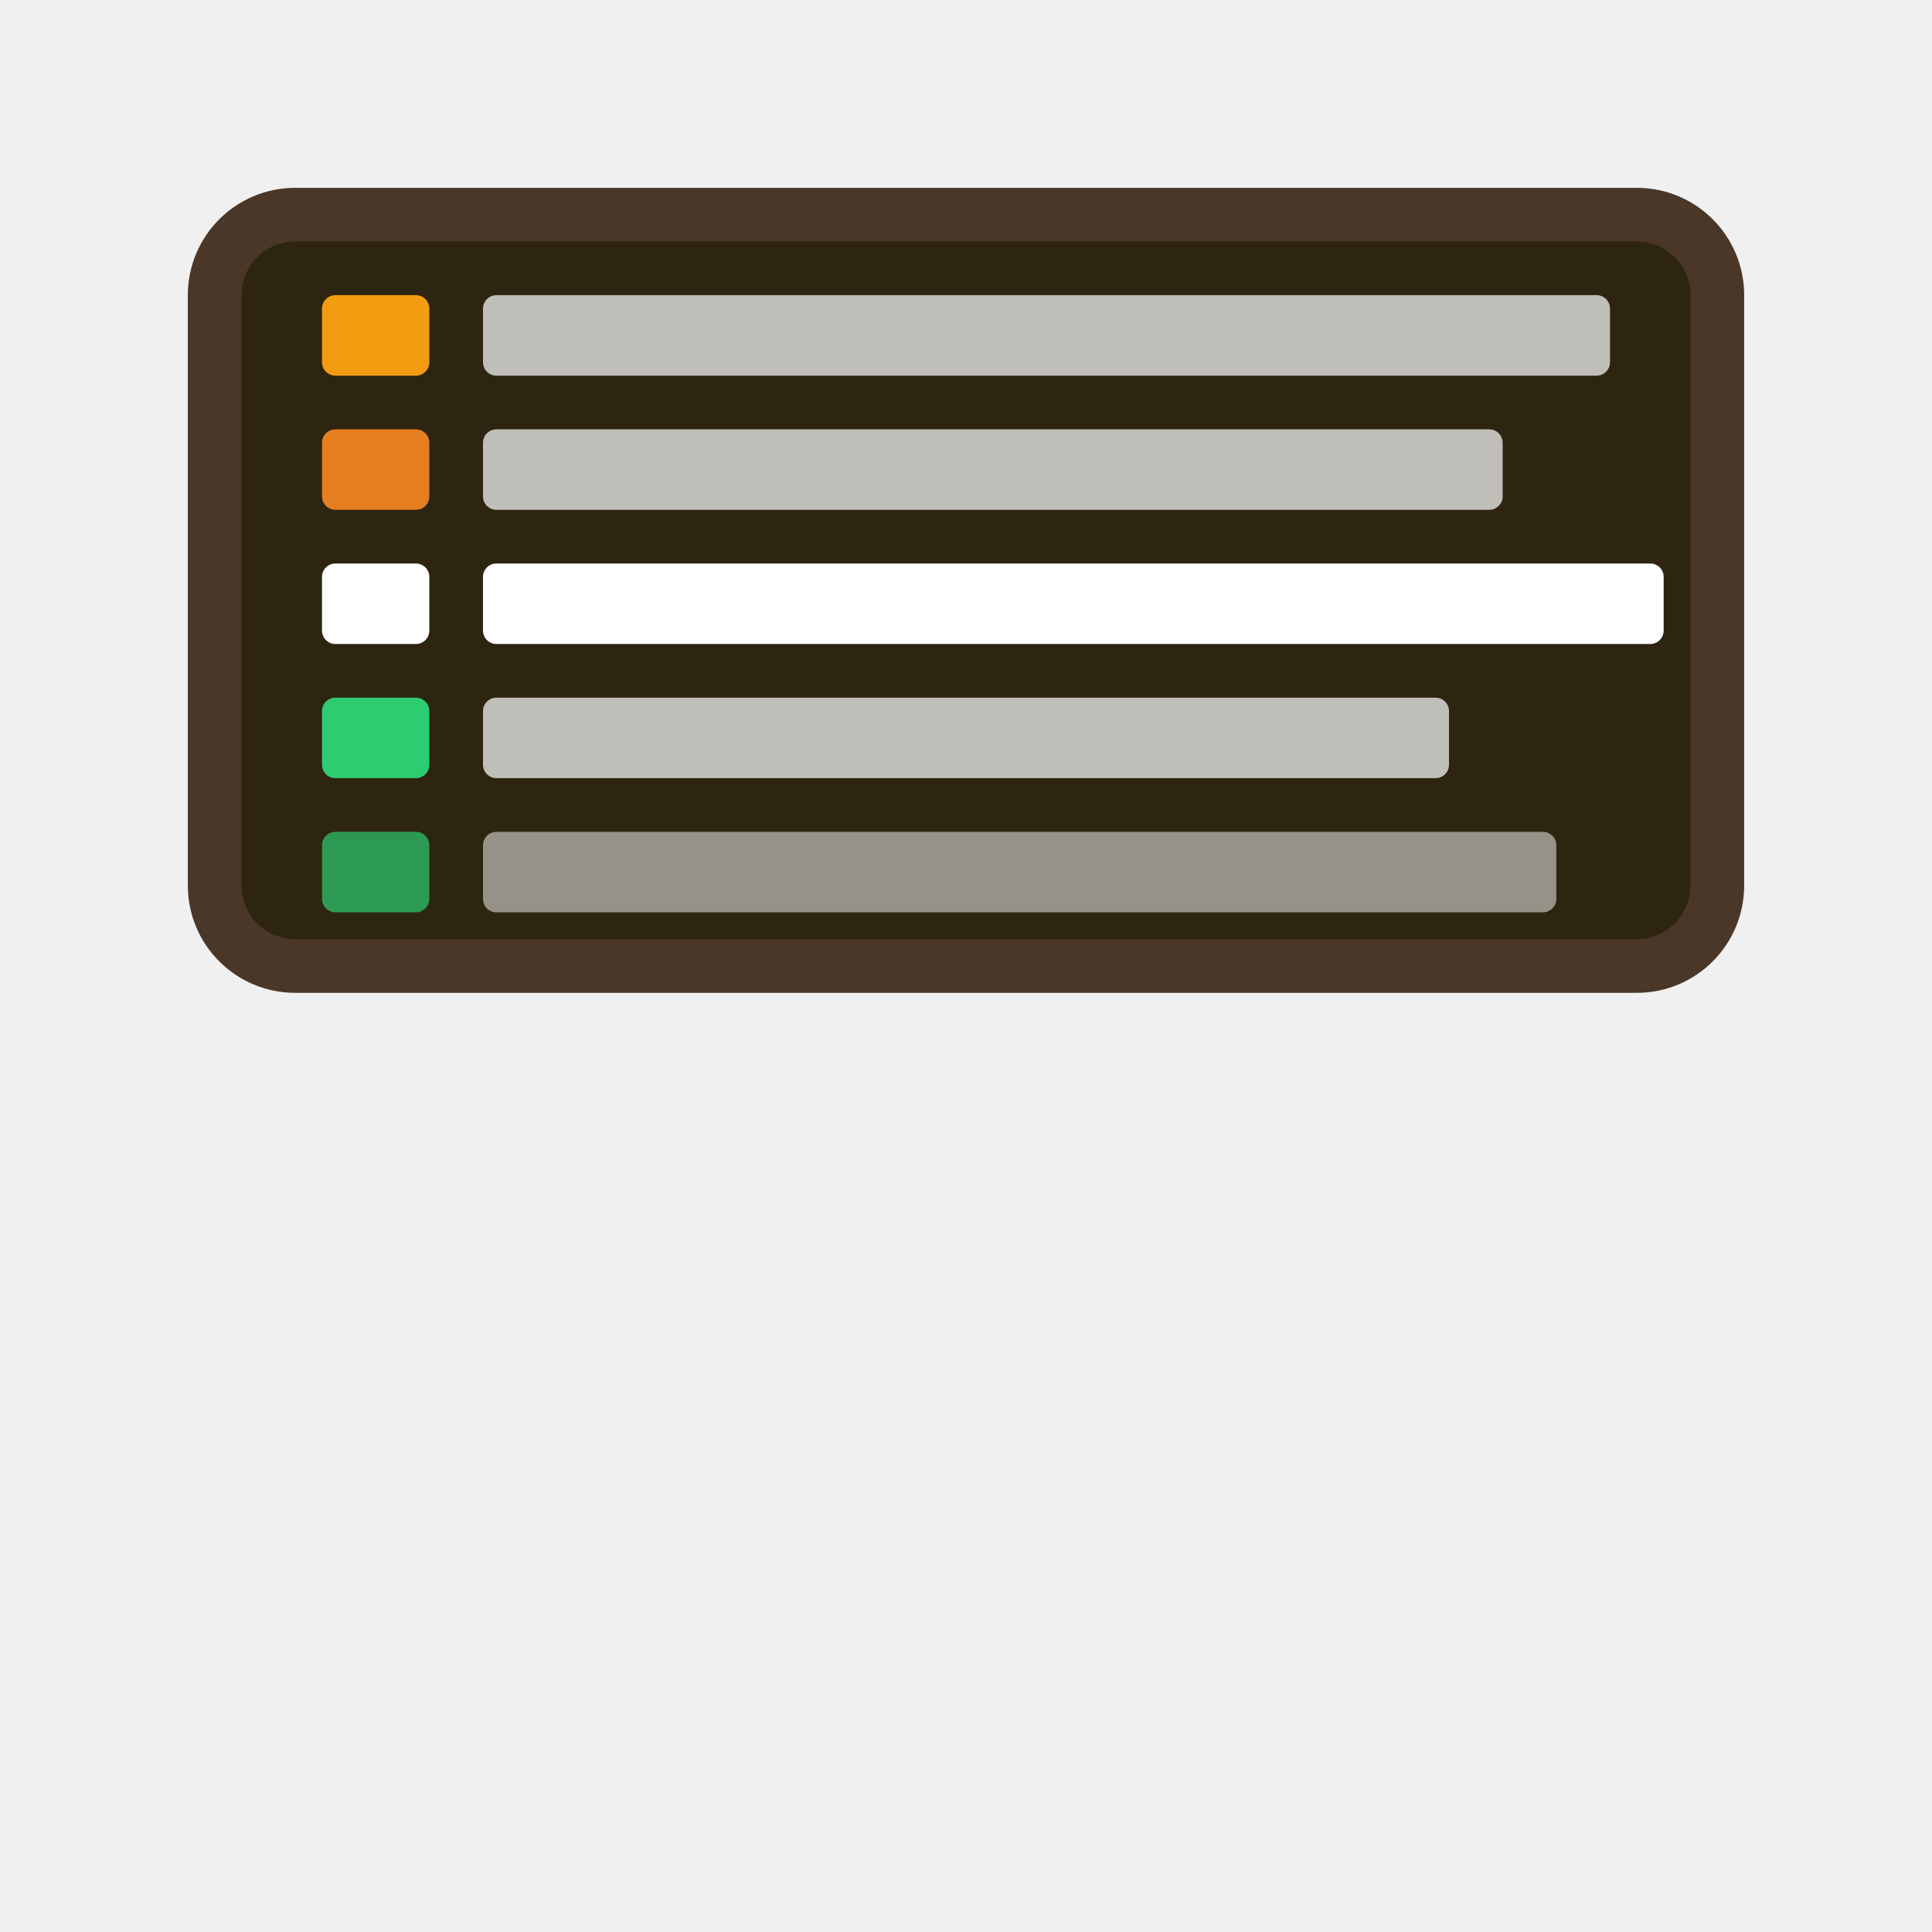
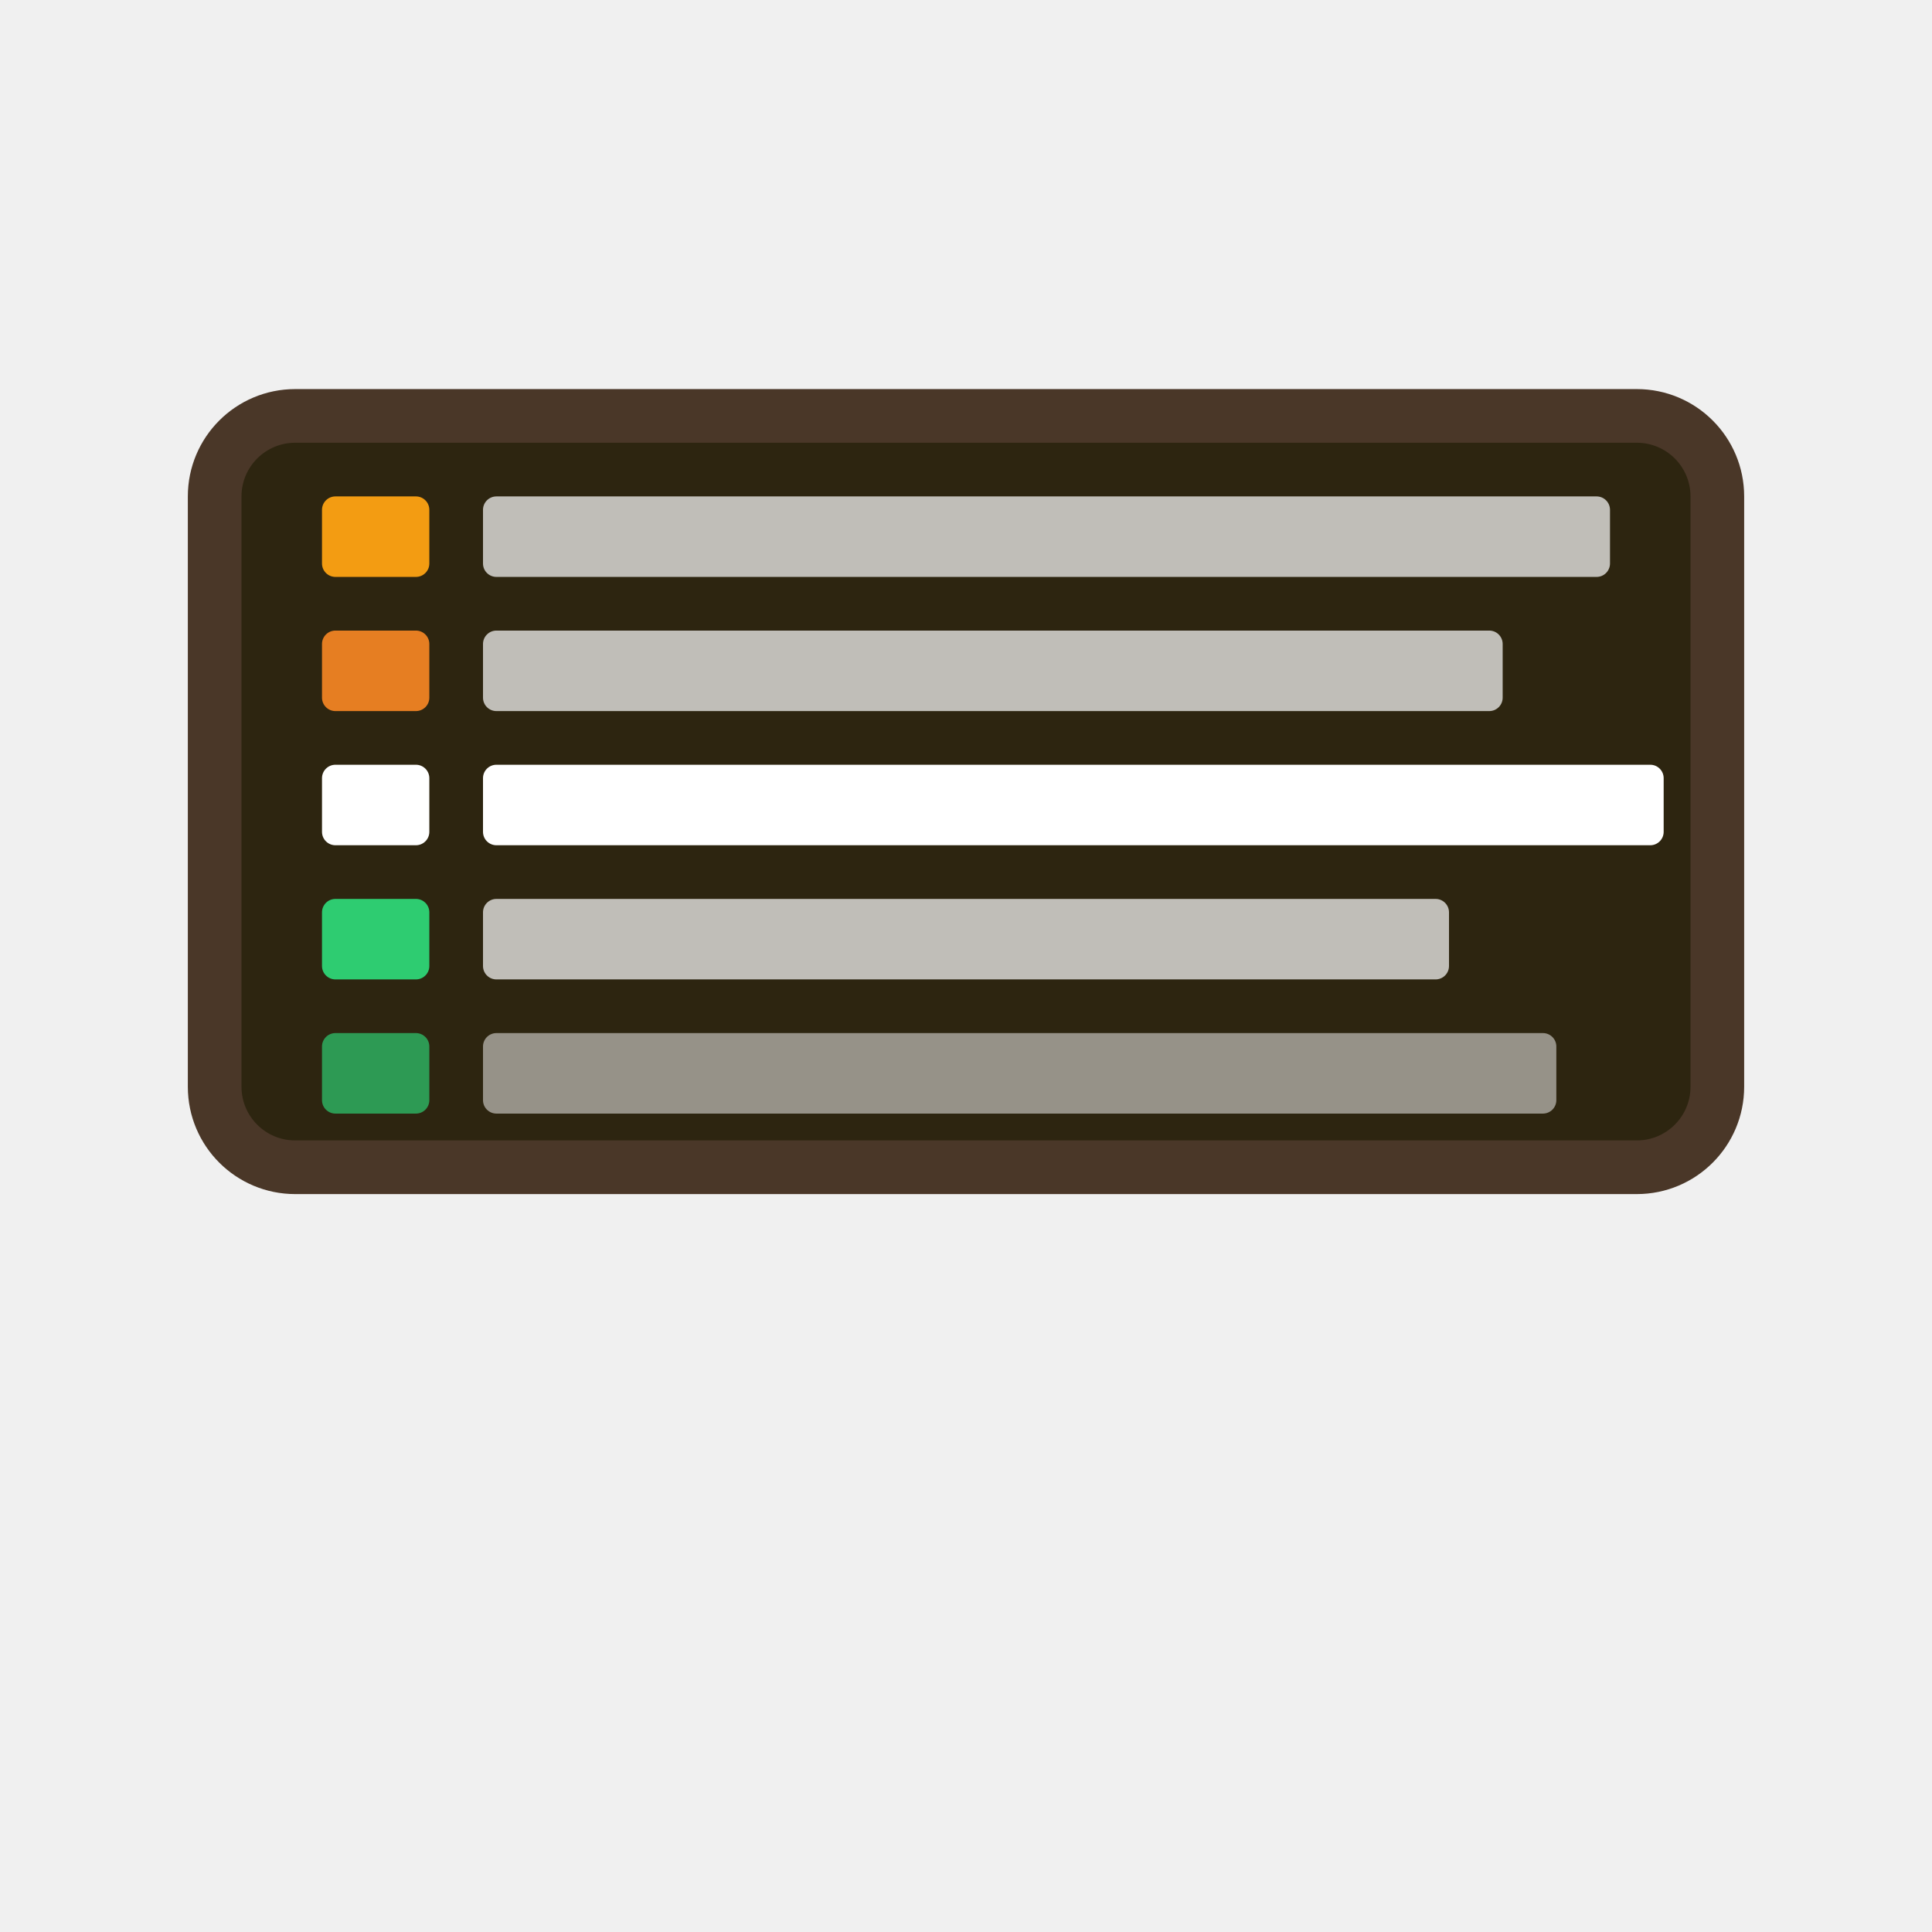
<svg xmlns="http://www.w3.org/2000/svg" viewBox="0 0 144 144">
-   <rect x="16" y="16" width="112" height="56" rx="6" fill="#2d2510" stroke="#4a3728" stroke-width="4" />
-   <rect x="24" y="22" width="8" height="6" rx="1" fill="#f39c12" />
-   <rect x="36" y="22" width="84" height="6" rx="1" fill="#ffffff" opacity="0.7" />
-   <rect x="24" y="32" width="8" height="6" rx="1" fill="#e67e22" />
-   <rect x="36" y="32" width="76" height="6" rx="1" fill="#ffffff" opacity="0.7" />
-   <rect x="24" y="42" width="8" height="6" rx="1" fill="#ffffff" />
-   <rect x="36" y="42" width="88" height="6" rx="1" fill="#ffffff" />
-   <rect x="24" y="52" width="8" height="6" rx="1" fill="#2ecc71" />
-   <rect x="36" y="52" width="72" height="6" rx="1" fill="#ffffff" opacity="0.7" />
-   <rect x="24" y="62" width="8" height="6" rx="1" fill="#2ecc71" opacity="0.7" />
-   <rect x="36" y="62" width="80" height="6" rx="1" fill="#ffffff" opacity="0.5" />
+   <rect x="16" y="31" width="112" height="56" rx="6" fill="#2d2510" stroke="#4a3728" stroke-width="4" />
+   <rect x="24" y="37" width="8" height="6" rx="1" fill="#f39c12" />
+   <rect x="36" y="37" width="84" height="6" rx="1" fill="#ffffff" opacity="0.7" />
+   <rect x="24" y="47" width="8" height="6" rx="1" fill="#e67e22" />
+   <rect x="36" y="47" width="76" height="6" rx="1" fill="#ffffff" opacity="0.7" />
+   <rect x="24" y="57" width="8" height="6" rx="1" fill="#ffffff" />
+   <rect x="36" y="57" width="88" height="6" rx="1" fill="#ffffff" />
+   <rect x="24" y="67" width="8" height="6" rx="1" fill="#2ecc71" />
+   <rect x="36" y="67" width="72" height="6" rx="1" fill="#ffffff" opacity="0.7" />
+   <rect x="24" y="77" width="8" height="6" rx="1" fill="#2ecc71" opacity="0.7" />
+   <rect x="36" y="77" width="80" height="6" rx="1" fill="#ffffff" opacity="0.5" />
</svg>
